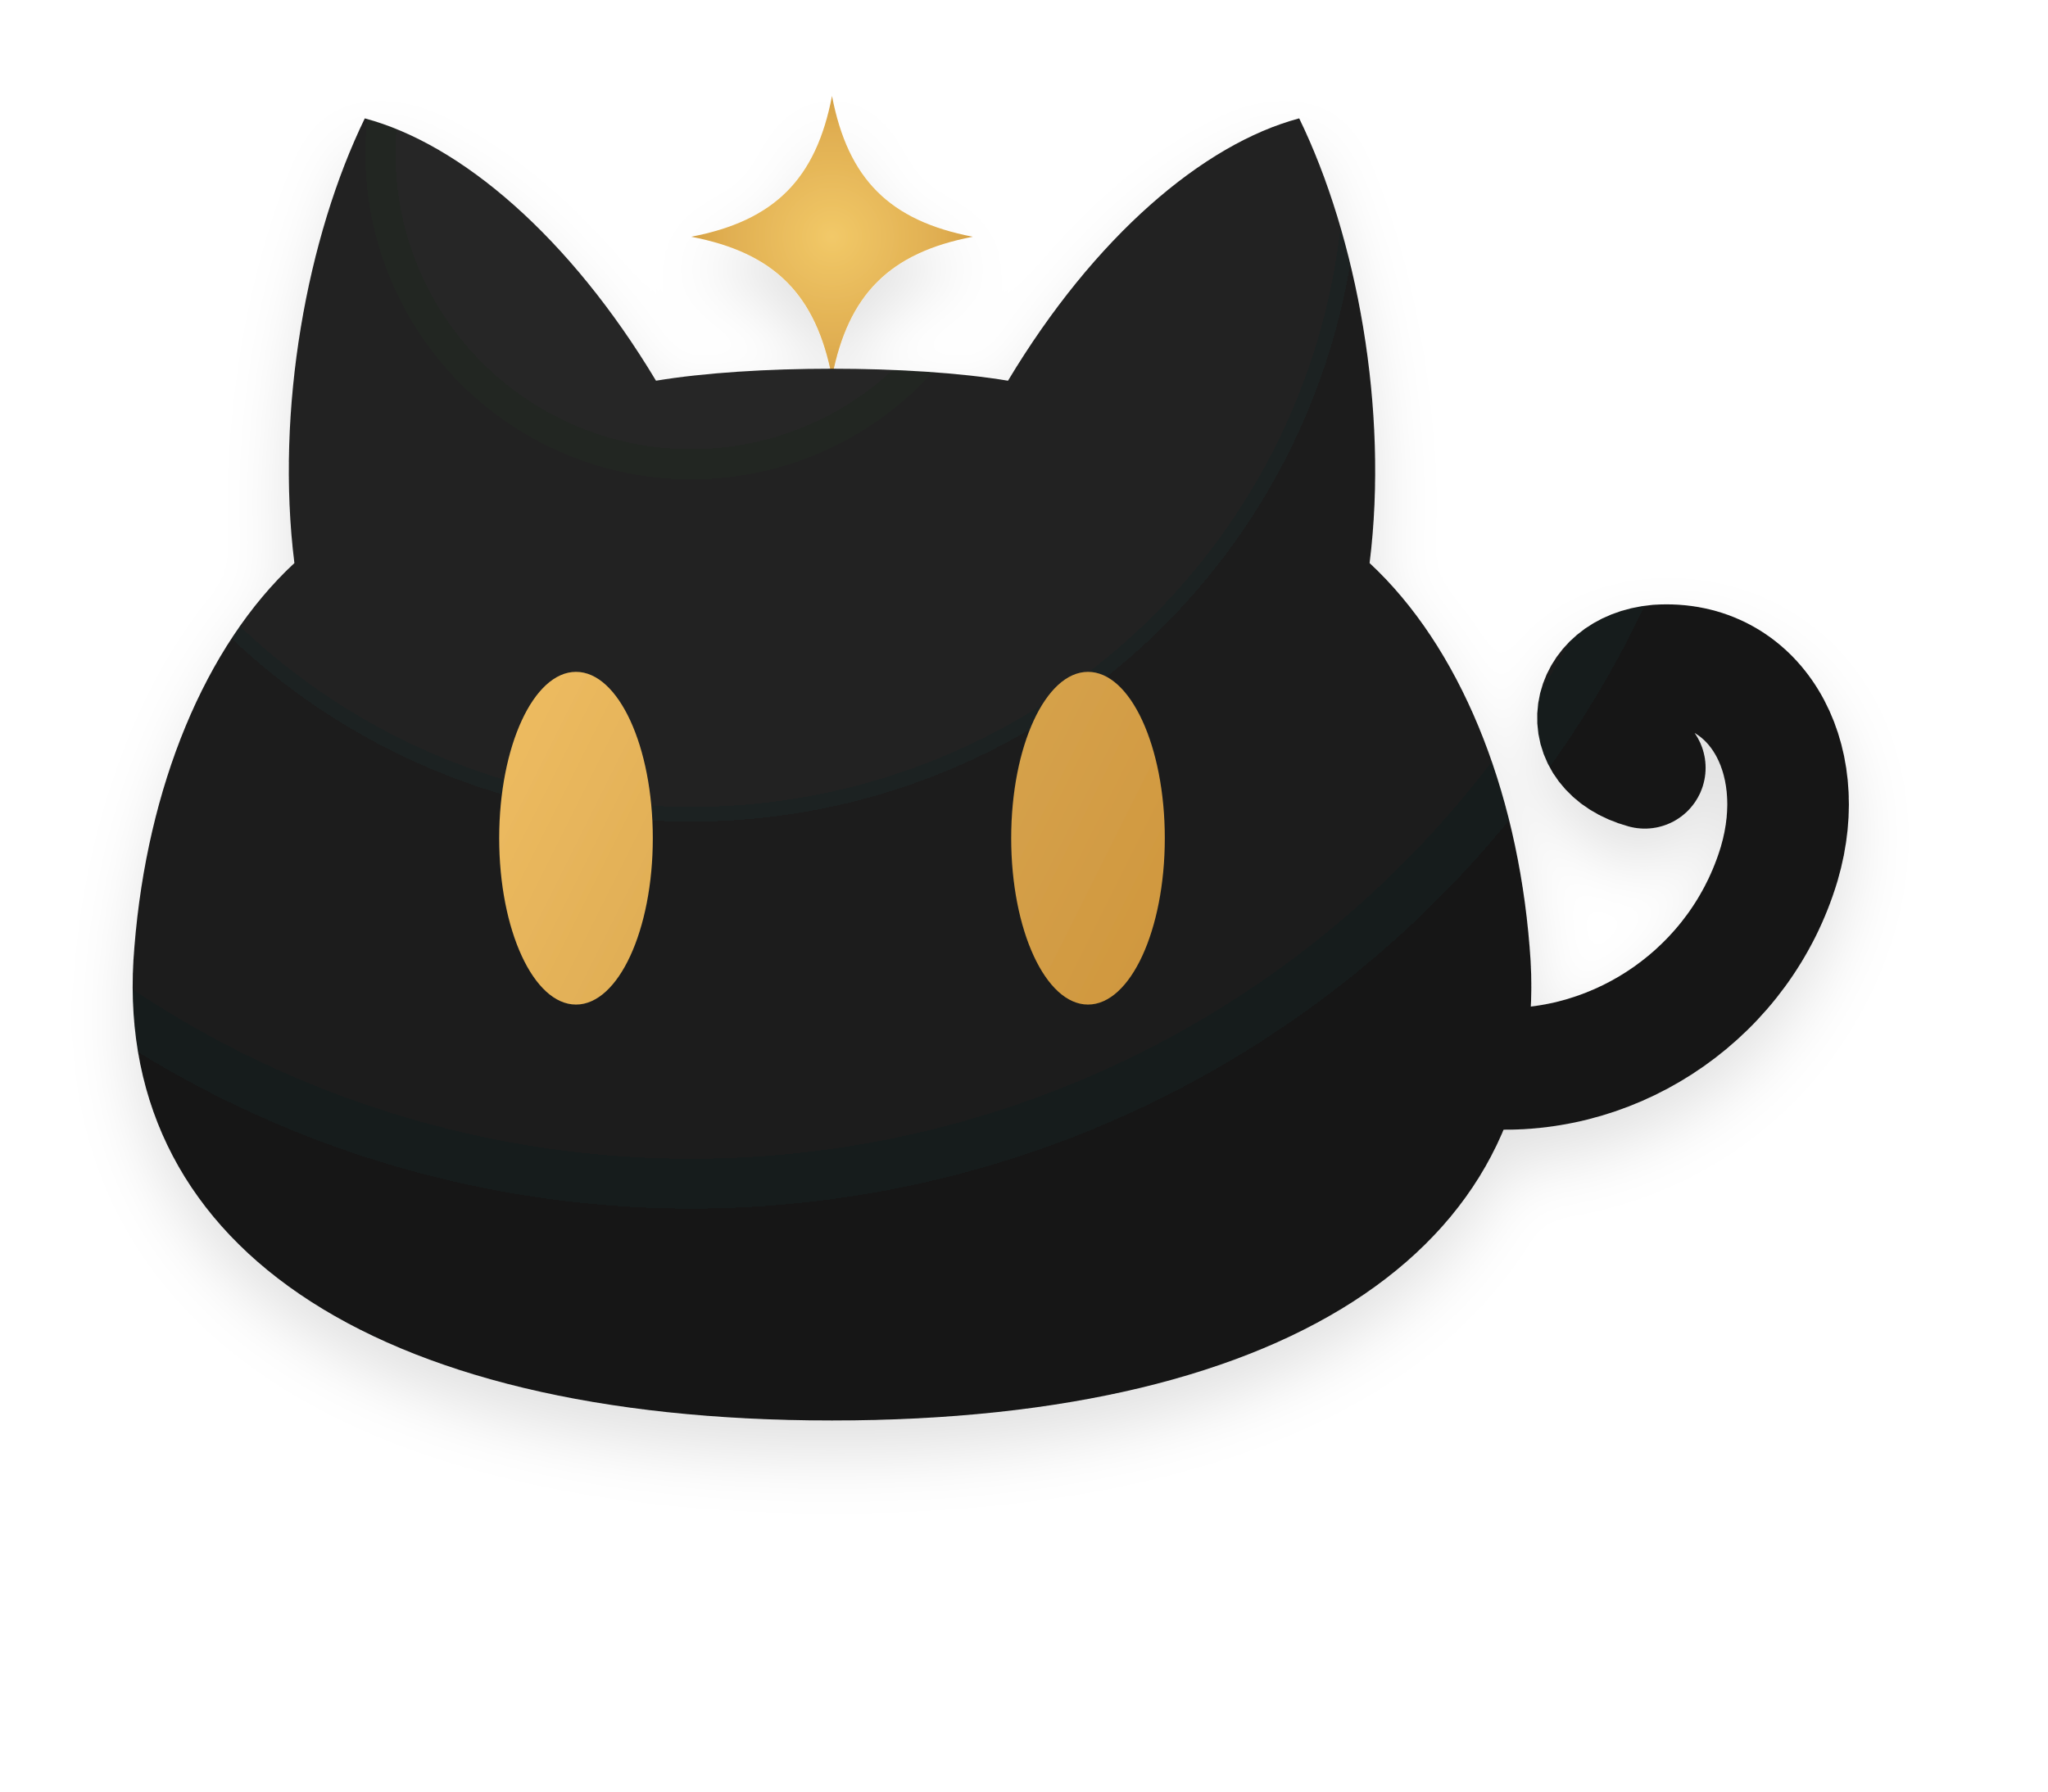
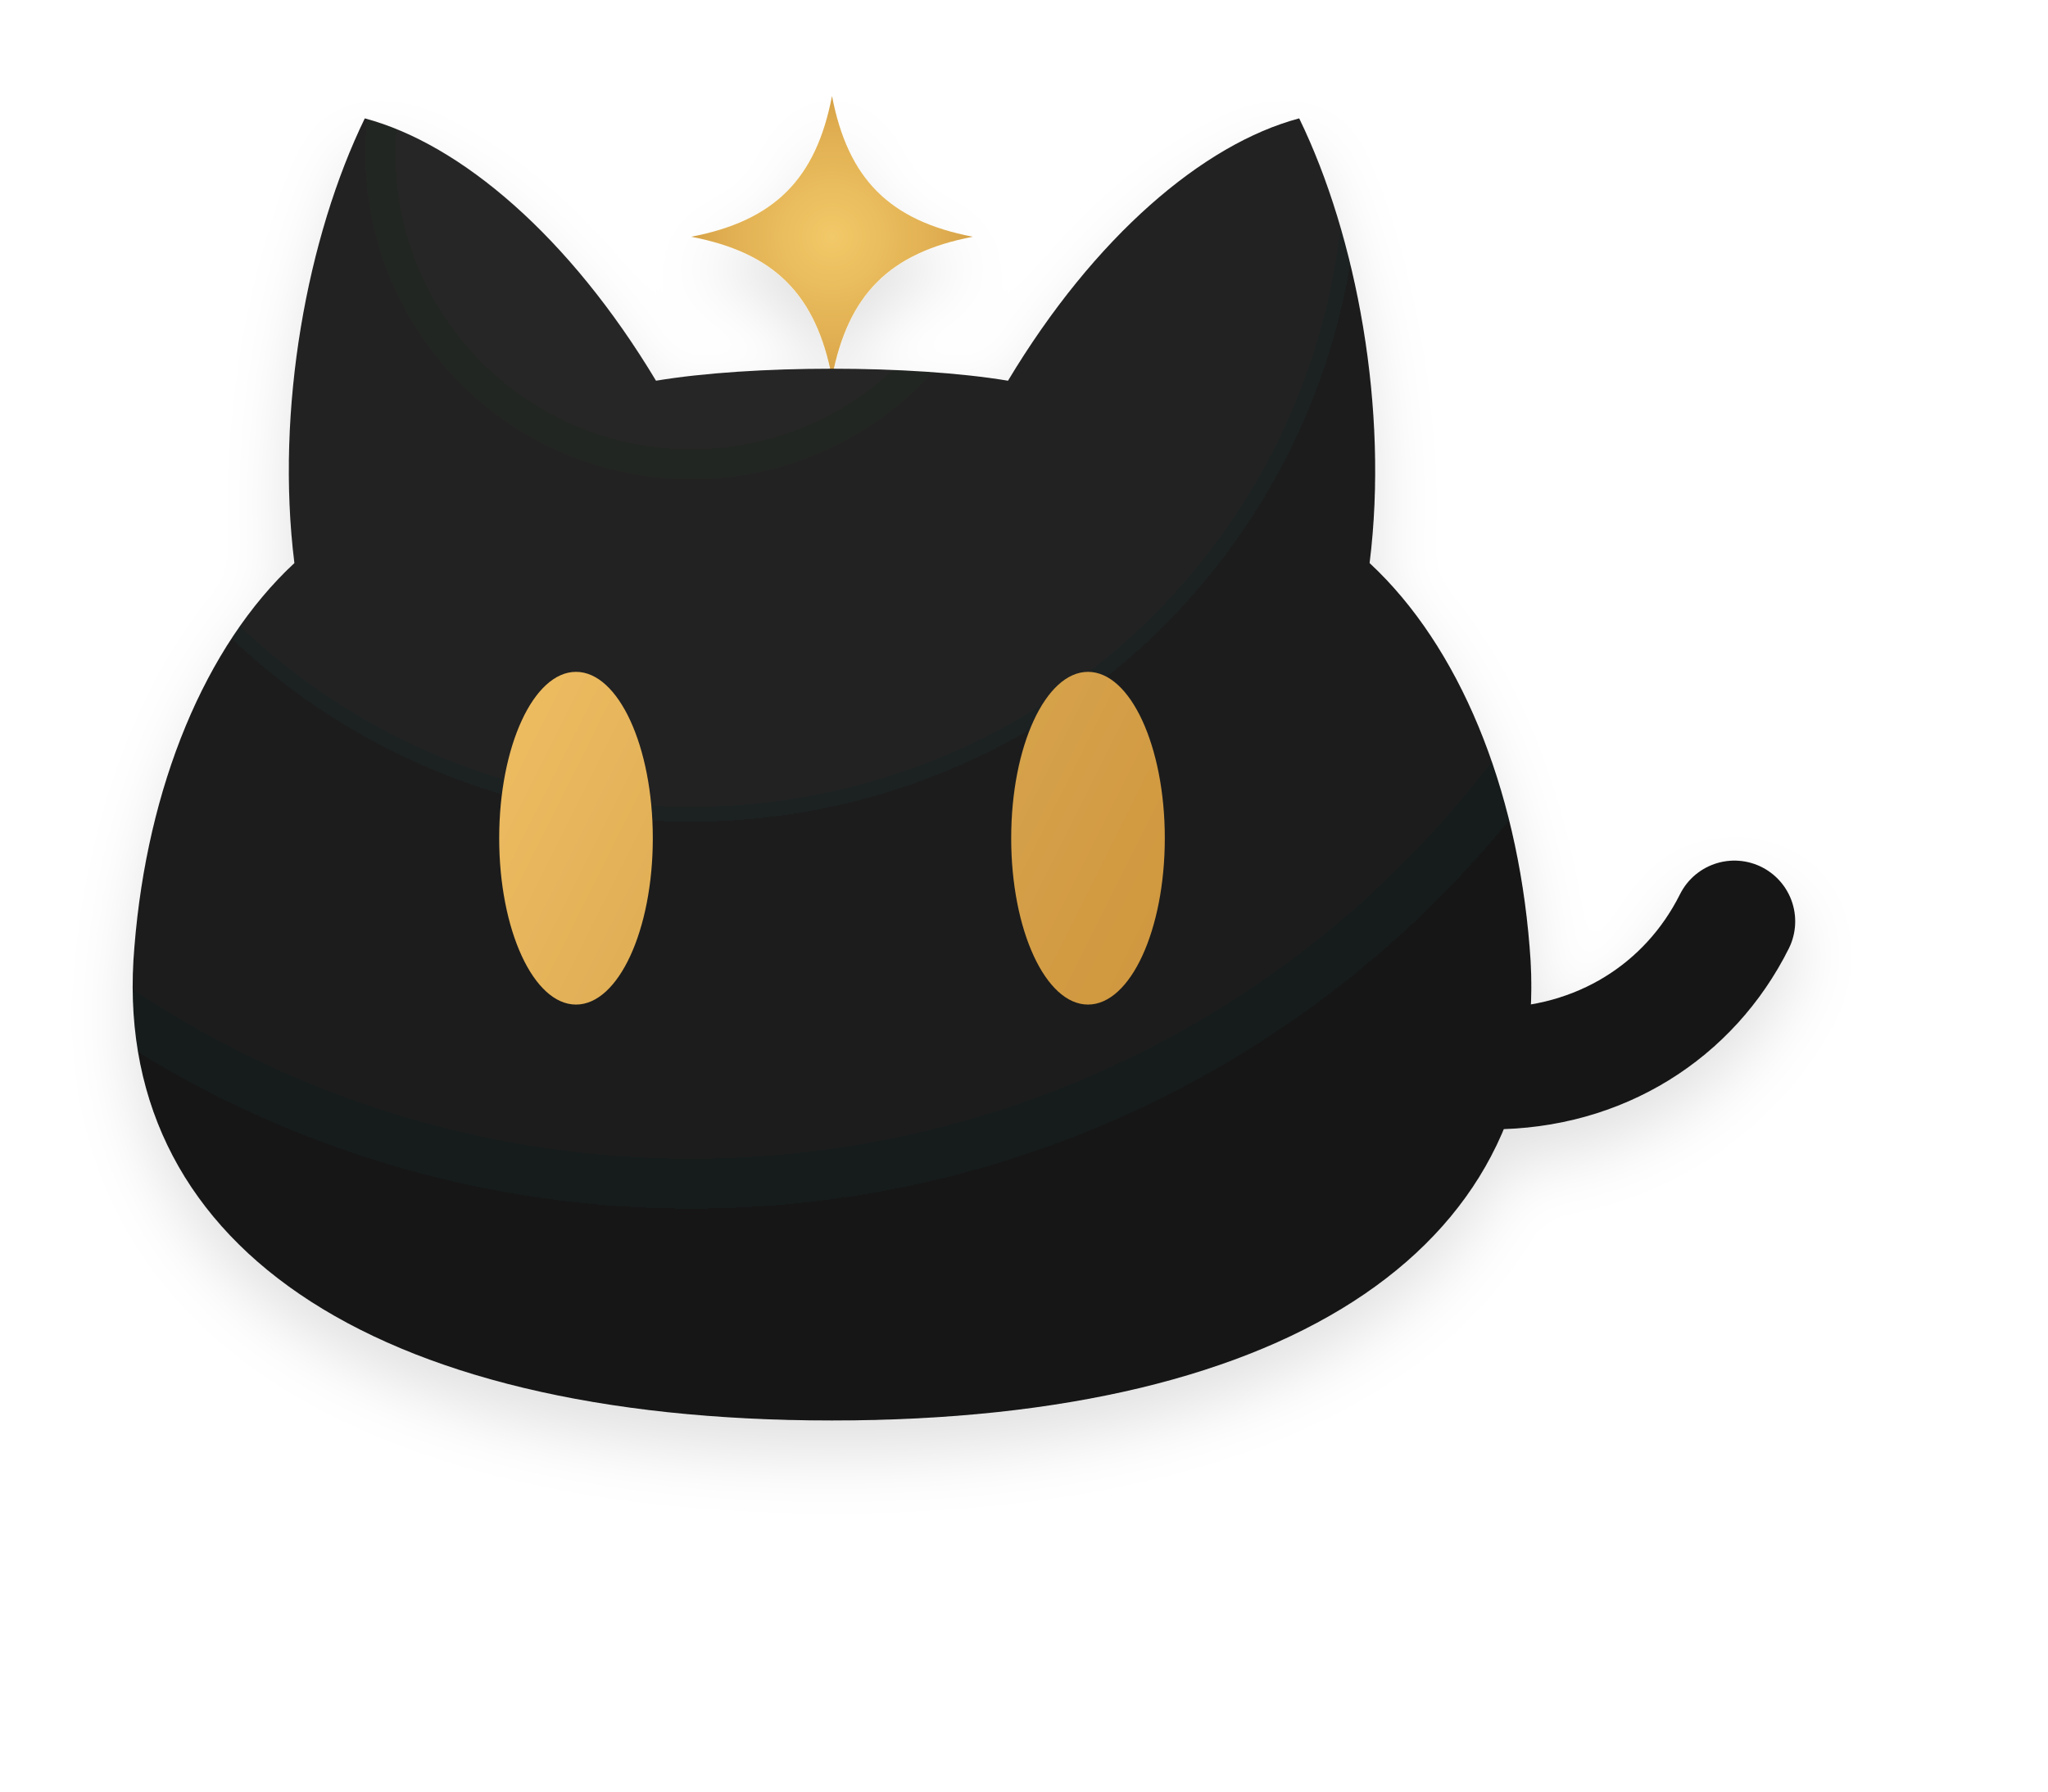
<svg xmlns="http://www.w3.org/2000/svg" width="640" height="560" viewBox="-260 -180 640 560" role="img" aria-labelledby="title desc">
  <defs>
    <radialGradient id="sparkleGold" cx="0" cy="-106" r="56" gradientUnits="userSpaceOnUse">
      <stop offset="0%" stop-color="#f2c968" />
      <stop offset="62%" stop-color="#dfad50" />
      <stop offset="100%" stop-color="#c89136" />
    </radialGradient>
    <linearGradient id="eyeGold" x1="-104" y1="32" x2="104" y2="136" gradientUnits="userSpaceOnUse">
      <stop offset="0%" stop-color="#efbd61" />
      <stop offset="52%" stop-color="#d8a650" />
      <stop offset="100%" stop-color="#cf963d" />
    </linearGradient>
    <radialGradient id="catBlack" cx="-44" cy="-132" r="360" gradientUnits="userSpaceOnUse">
      <stop offset="0%" stop-color="#282928" />
      <stop offset="44%" stop-color="#222222" />
      <stop offset="100%" stop-color="#171818" />
    </radialGradient>
    <filter id="mascotSoftness" x="-280" y="-210" width="700" height="640" filterUnits="userSpaceOnUse">
      <feDropShadow dx="0" dy="10" stdDeviation="10" flood-color="#000000" flood-opacity="0.12" />
    </filter>
  </defs>
  <g filter="url(#mascotSoftness)">
-     <path id="mascotTail" fill="none" stroke="url(#catBlack)" stroke-width="38" stroke-linecap="round" stroke-linejoin="round" d="M206 154          C246 156 284 130 296 90          C306 56 288 26 258 28          C236 30 232 54 254 60" />
+     <path id="mascotTail" fill="none" stroke="url(#catBlack)" stroke-width="38" stroke-linecap="round" stroke-linejoin="round" d="M206 154          C240 154 268 136 282 108" />
    <path id="mascotSparkle" fill="url(#sparkleGold)" d="M0-150          C5-124 18-111 44-106          C18-101 5-88 0-62          C-5-88 -18-101 -44-106          C-18-111 -5-124 0-150Z" />
    <path id="mascotHead" fill="url(#catBlack)" d="M-146-143          C-116-135-82-106-55-61          C-25-66 25-66 55-61          C82-106 116-135 146-143          C164-106 174-52 168-4          C196 22 214 66 218 116          C226 208 145 264 0 264          C-145 264-226 208-218 116          C-214 66-196 22-168-4          C-174-52-164-106-146-143Z" />
    <ellipse cx="-80" cy="82" rx="24" ry="52" fill="url(#eyeGold)" />
    <ellipse cx="80" cy="82" rx="24" ry="52" fill="url(#eyeGold)" />
  </g>
</svg>
